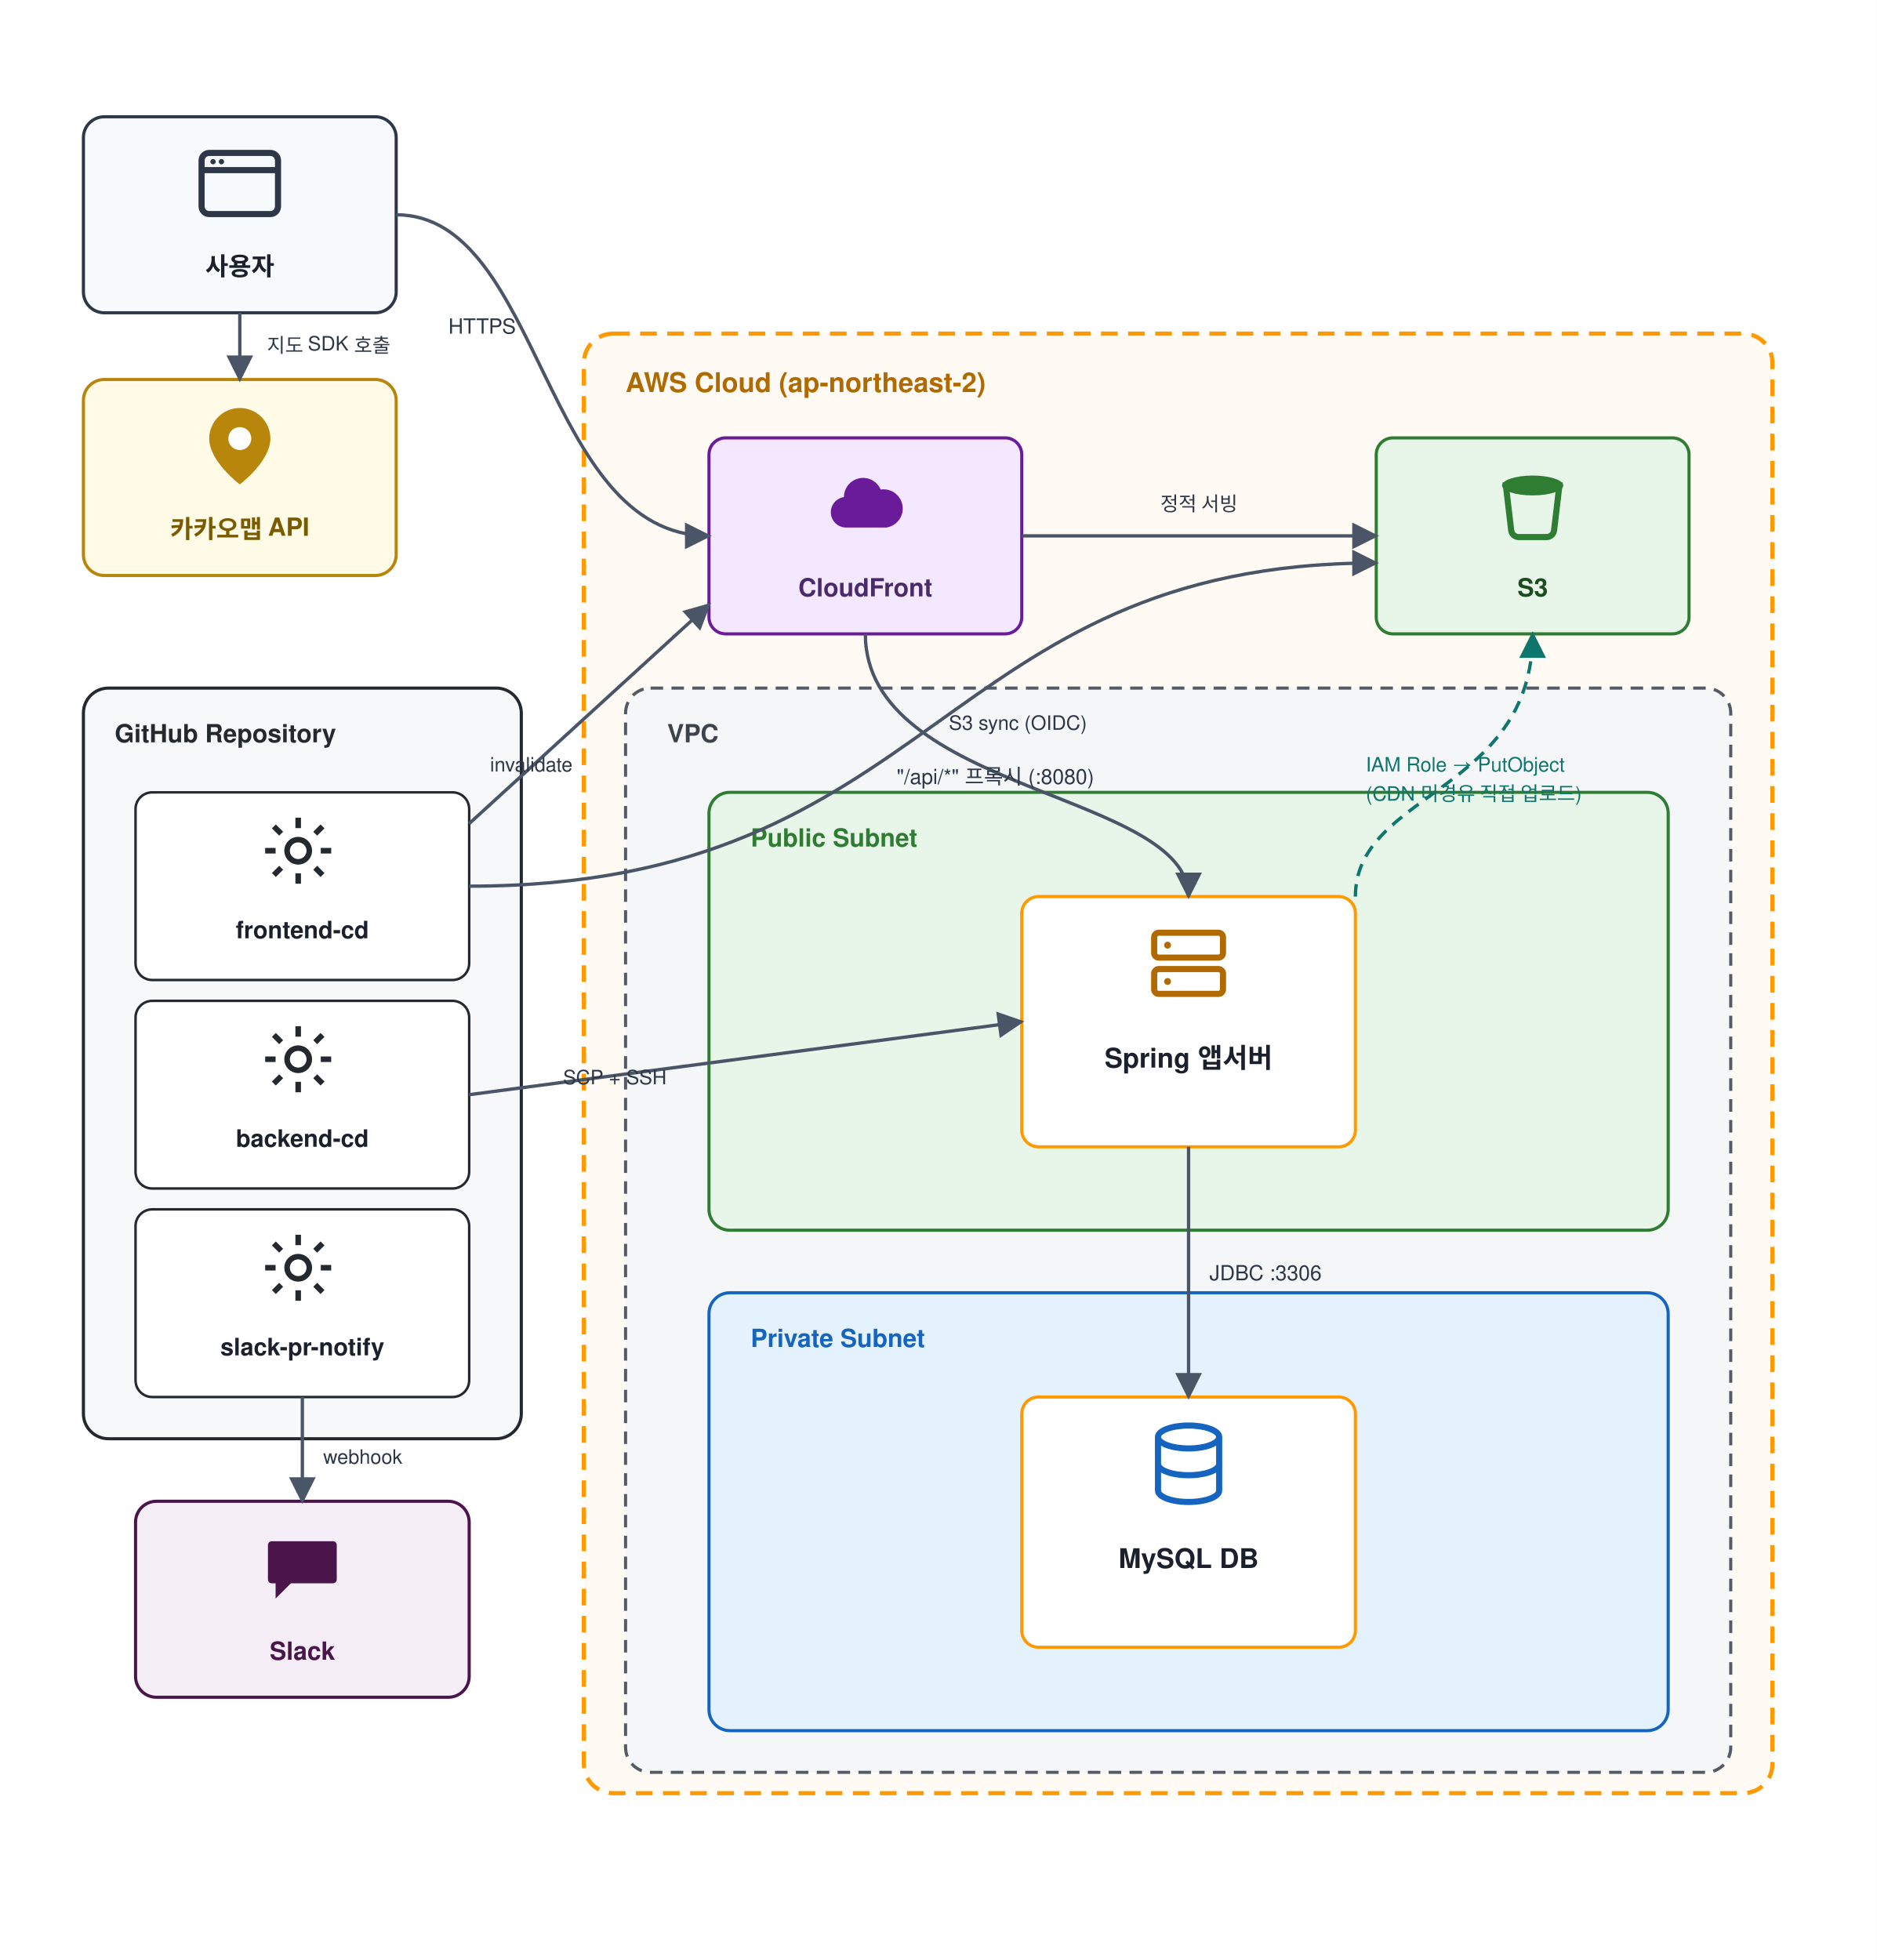
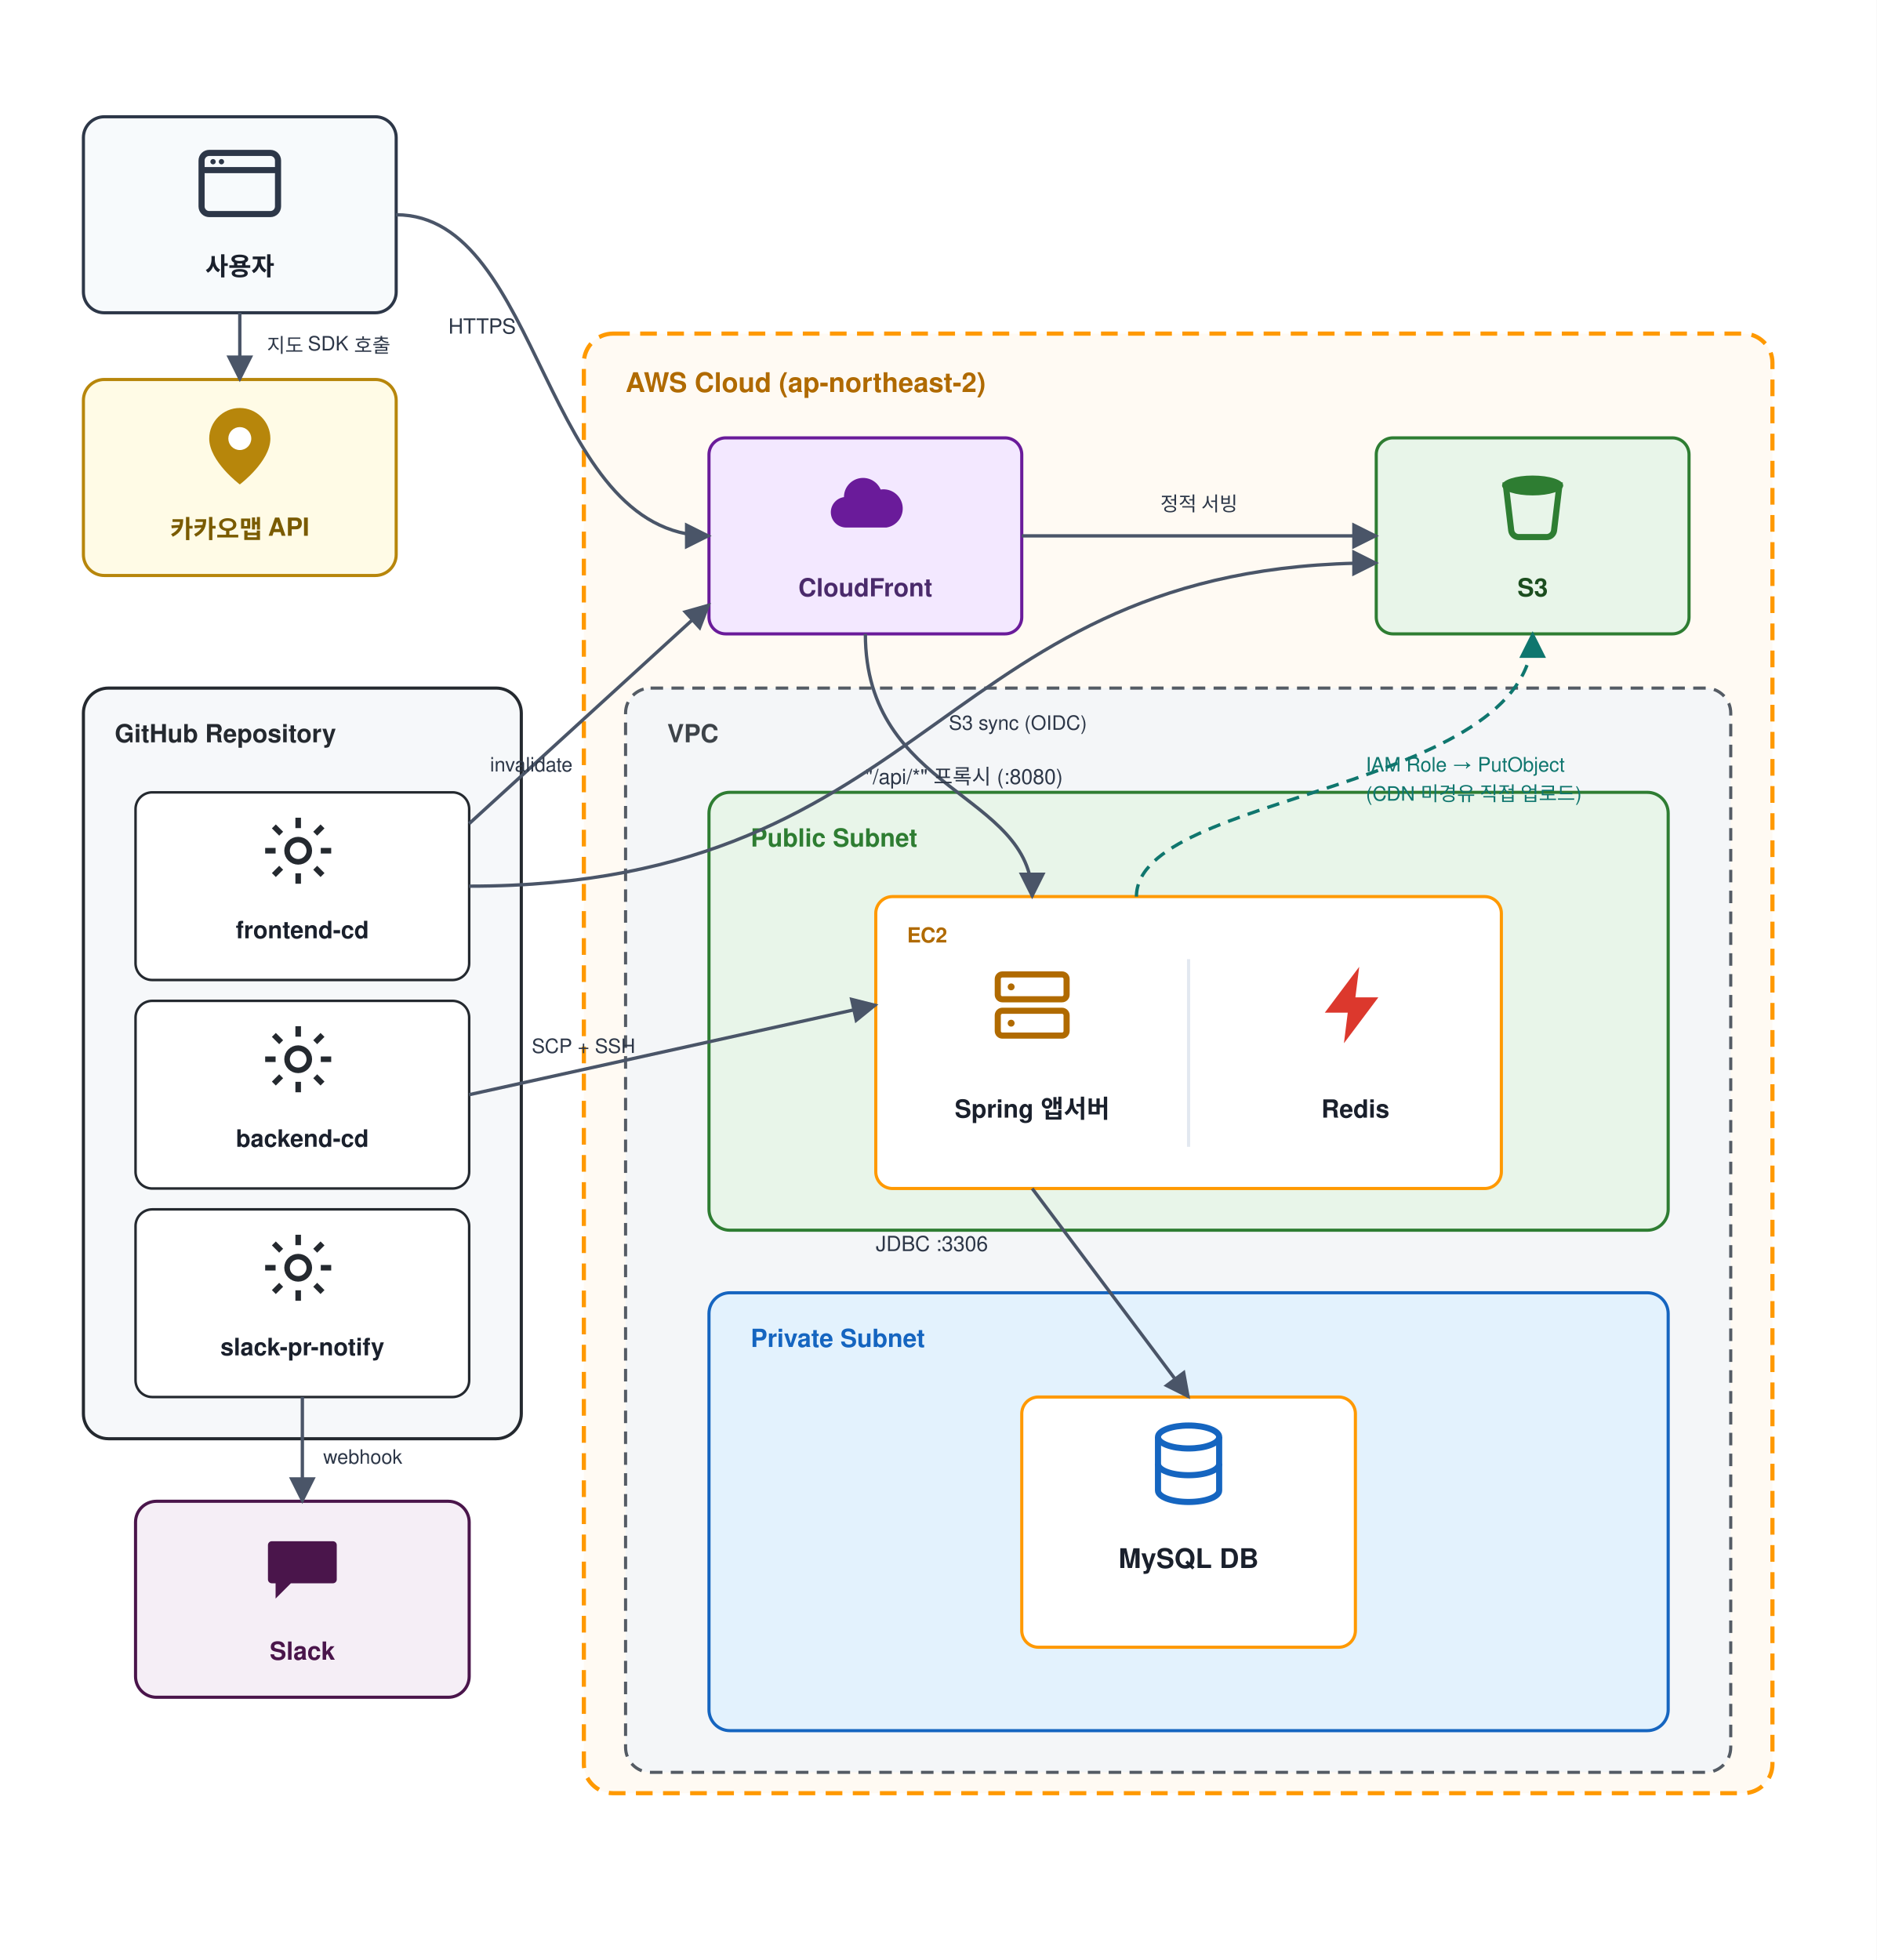
<svg xmlns="http://www.w3.org/2000/svg" viewBox="0 0 900 940" font-family="'Segoe UI', 'Pretendard', Helvetica, Arial, sans-serif">
  <defs>
    <marker id="arrow" viewBox="0 0 10 10" refX="9" refY="5" markerWidth="8" markerHeight="8" orient="auto-start-reverse">
      <path d="M0,0 L10,5 L0,10 z" fill="#4a5568" />
    </marker>
    <marker id="arrow-teal" viewBox="0 0 10 10" refX="9" refY="5" markerWidth="8" markerHeight="8" orient="auto-start-reverse">
      <path d="M0,0 L10,5 L0,10 z" fill="#0f766e" />
    </marker>
    <symbol id="icon-browser" viewBox="0 0 24 24">
      <rect x="2" y="4" width="20" height="16" rx="2" fill="none" stroke="currentColor" stroke-width="1.6" />
      <line x1="2" y1="8.5" x2="22" y2="8.5" stroke="currentColor" stroke-width="1.6" />
      <circle cx="5" cy="6.3" r="0.7" fill="currentColor" />
      <circle cx="7.2" cy="6.3" r="0.7" fill="currentColor" />
    </symbol>
    <symbol id="icon-pin" viewBox="0 0 24 24">
      <path d="M12 2C7.6 2 4 5.6 4 10c0 6 8 12 8 12s8-6 8-12c0-4.4-3.6-8-8-8z" fill="currentColor" />
      <circle cx="12" cy="10" r="3" fill="#ffffff" />
    </symbol>
    <symbol id="icon-cloud" viewBox="0 0 24 24">
      <path d="M7 18a4 4 0 0 1-.6-7.96A5 5 0 0 1 16 8.06 4.5 4.5 0 0 1 17.5 18H7z" fill="currentColor" />
    </symbol>
    <symbol id="icon-bucket" viewBox="0 0 24 24">
      <path d="M5 7h14l-1.4 11.8a2 2 0 0 1-2 1.7H8.4a2 2 0 0 1-2-1.7L5 7z" fill="none" stroke="currentColor" stroke-width="1.6" />
      <ellipse cx="12" cy="7" rx="8" ry="2.6" fill="currentColor" />
    </symbol>
    <symbol id="icon-server" viewBox="0 0 24 24">
      <rect x="3" y="4" width="18" height="6.5" rx="1.2" fill="none" stroke="currentColor" stroke-width="1.6" />
      <rect x="3" y="13.5" width="18" height="6.5" rx="1.2" fill="none" stroke="currentColor" stroke-width="1.6" />
      <circle cx="6.5" cy="7.25" r="0.9" fill="currentColor" />
      <circle cx="6.5" cy="16.75" r="0.9" fill="currentColor" />
    </symbol>
    <symbol id="icon-db" viewBox="0 0 24 24">
      <ellipse cx="12" cy="5" rx="8" ry="3" fill="none" stroke="currentColor" stroke-width="1.6" />
      <path d="M4 5v14c0 1.7 3.6 3 8 3s8-1.3 8-3V5" fill="none" stroke="currentColor" stroke-width="1.6" />
      <path d="M4 12c0 1.7 3.6 3 8 3s8-1.3 8-3" fill="none" stroke="currentColor" stroke-width="1.6" />
    </symbol>
    <symbol id="icon-git" viewBox="0 0 24 24">
      <circle cx="6" cy="6" r="2.1" fill="none" stroke="currentColor" stroke-width="1.6" />
      <circle cx="6" cy="18" r="2.1" fill="none" stroke="currentColor" stroke-width="1.6" />
      <circle cx="18" cy="12" r="2.1" fill="none" stroke="currentColor" stroke-width="1.6" />
      <path d="M6 8.1V15.9" fill="none" stroke="currentColor" stroke-width="1.6" />
      <path d="M8 6.4c4.2 0 4.2 5.6 8 5.6" fill="none" stroke="currentColor" stroke-width="1.6" />
    </symbol>
    <symbol id="icon-chat" viewBox="0 0 24 24">
      <path d="M4 5h16a1 1 0 0 1 1 1v9a1 1 0 0 1-1 1H9l-4 4v-4H4a1 1 0 0 1-1-1V6a1 1 0 0 1 1-1z" fill="currentColor" />
    </symbol>
    <symbol id="icon-gear" viewBox="0 0 24 24">
      <circle cx="12" cy="12" r="3.2" fill="none" stroke="currentColor" stroke-width="1.6" />
      <path d="M12 2.5v3M12 18.5v3M2.5 12h3M18.5 12h3M5 5l2.1 2.1M16.9 16.9L19 19M5 19l2.1-2.1M16.9 7.1L19 5" fill="none" stroke="currentColor" stroke-width="1.6" />
    </symbol>
+     <symbol id="icon-bolt" viewBox="0 0 24 24">
+       <path d="M13 2 4 14h6l-1 8 9-12h-6l1-8z" fill="currentColor" />
+     </symbol>
  </defs>
  <rect x="0" y="0" width="900" height="940" fill="#ffffff" />
  <rect x="40" y="56" width="150" height="94" rx="10" fill="#f7fafc" stroke="#2d3748" stroke-width="1.5" />
  <use href="#icon-browser" x="93" y="66" width="44" height="44" color="#2d3748" />
  <text x="115" y="132" text-anchor="middle" font-size="12" font-weight="700" fill="#1a202c">사용자</text>
  <rect x="40" y="182" width="150" height="94" rx="10" fill="#fffbe6" stroke="#b7860b" stroke-width="1.5" />
  <use href="#icon-pin" x="93" y="192" width="44" height="44" color="#b7860b" />
  <text x="115" y="258" text-anchor="middle" font-size="12" font-weight="700" fill="#7a5b00">카카오맵 API</text>
  <rect x="280" y="160" width="570" height="700" rx="14" fill="#fffaf3" stroke="#ff9900" stroke-width="2" stroke-dasharray="8,5" />
  <text x="300" y="188" font-size="13" font-weight="700" fill="#b06a00">AWS Cloud (ap-northeast-2)</text>
  <rect x="340" y="210" width="150" height="94" rx="8" fill="#f3e8ff" stroke="#6a1b9a" stroke-width="1.5" />
  <use href="#icon-cloud" x="393" y="220" width="44" height="44" color="#6a1b9a" />
  <text x="415" y="286" text-anchor="middle" font-size="12" font-weight="700" fill="#4a2a6b">CloudFront</text>
  <rect x="660" y="210" width="150" height="94" rx="8" fill="#e8f5e9" stroke="#2e7d32" stroke-width="1.5" />
  <use href="#icon-bucket" x="713" y="220" width="44" height="44" color="#2e7d32" />
  <text x="735" y="286" text-anchor="middle" font-size="12" font-weight="700" fill="#1b4d1e">S3</text>
  <rect x="300" y="330" width="530" height="520" rx="12" fill="#f4f6f8" stroke="#545b64" stroke-width="1.5" stroke-dasharray="6,4" />
  <text x="320" y="356" font-size="12" font-weight="700" fill="#3d4349">VPC</text>
  <rect x="340" y="380" width="460" height="210" rx="10" fill="#e8f5e9" stroke="#2e7d32" stroke-width="1.5" />
  <text x="360" y="406" font-size="12" font-weight="700" fill="#2e7d32">Public Subnet</text>
-   <rect x="490" y="430" width="160" height="120" rx="8" fill="#ffffff" stroke="#ff9900" stroke-width="1.5" />
-   <use href="#icon-server" x="548" y="440" width="44" height="44" color="#b06a00" />
-   <text x="570" y="512" text-anchor="middle" font-size="13" font-weight="700" fill="#1a202c">Spring 앱서버</text>
+   <rect x="420" y="430" width="300" height="140" rx="8" fill="#ffffff" stroke="#ff9900" stroke-width="1.5" />
+   <text x="435" y="452" font-size="10" font-weight="700" fill="#b06a00">EC2</text>
+   <line x1="570" y1="460" x2="570" y2="550" stroke="#e2e8f0" stroke-width="1.5" />
+   <use href="#icon-server" x="473" y="460" width="44" height="44" color="#b06a00" />
+   <text x="495" y="536" text-anchor="middle" font-size="12" font-weight="700" fill="#1a202c">Spring 앱서버</text>
+   <use href="#icon-bolt" x="628" y="460" width="44" height="44" color="#dc382d" />
+   <text x="650" y="536" text-anchor="middle" font-size="12" font-weight="700" fill="#1a202c">Redis</text>
  <rect x="340" y="620" width="460" height="210" rx="10" fill="#e3f2fd" stroke="#1565c0" stroke-width="1.5" />
  <text x="360" y="646" font-size="12" font-weight="700" fill="#1565c0">Private Subnet</text>
  <rect x="490" y="670" width="160" height="120" rx="8" fill="#ffffff" stroke="#ff9900" stroke-width="1.5" />
  <use href="#icon-db" x="548" y="680" width="44" height="44" color="#1565c0" />
  <text x="570" y="752" text-anchor="middle" font-size="13" font-weight="700" fill="#1a202c">MySQL DB</text>
  <rect x="40" y="330" width="210" height="360" rx="12" fill="#f6f8fa" stroke="#24292f" stroke-width="1.5" />
  <text x="55" y="356" font-size="12" font-weight="700" fill="#24292f">GitHub Repository</text>
  <rect x="65" y="380" width="160" height="90" rx="8" fill="#ffffff" stroke="#24292f" stroke-width="1.2" />
  <use href="#icon-gear" x="123" y="388" width="40" height="40" color="#24292f" />
  <text x="145" y="450" text-anchor="middle" font-size="11.5" font-weight="700" fill="#1a202c">frontend-cd</text>
  <rect x="65" y="480" width="160" height="90" rx="8" fill="#ffffff" stroke="#24292f" stroke-width="1.2" />
  <use href="#icon-gear" x="123" y="488" width="40" height="40" color="#24292f" />
  <text x="145" y="550" text-anchor="middle" font-size="11.5" font-weight="700" fill="#1a202c">backend-cd</text>
  <rect x="65" y="580" width="160" height="90" rx="8" fill="#ffffff" stroke="#24292f" stroke-width="1.2" />
  <use href="#icon-gear" x="123" y="588" width="40" height="40" color="#24292f" />
  <text x="145" y="650" text-anchor="middle" font-size="11.5" font-weight="700" fill="#1a202c">slack-pr-notify</text>
  <rect x="65" y="720" width="160" height="94" rx="10" fill="#f5eef6" stroke="#4a154b" stroke-width="1.5" />
  <use href="#icon-chat" x="123" y="730" width="44" height="44" color="#4a154b" />
  <text x="145" y="796" text-anchor="middle" font-size="12" font-weight="700" fill="#4a154b">Slack</text>
  <path d="M190,103 C 260,103 260,257 340,257" fill="none" stroke="#4a5568" stroke-width="1.6" marker-end="url(#arrow)" />
  <text x="215" y="160" font-size="10" fill="#2d3748">HTTPS</text>
  <path d="M115,150 L 115,182" fill="none" stroke="#4a5568" stroke-width="1.6" marker-end="url(#arrow)" />
  <text x="128" y="169" font-size="9.5" fill="#2d3748">지도 SDK 호출</text>
  <path d="M490,257 L 660,257" fill="none" stroke="#4a5568" stroke-width="1.6" marker-end="url(#arrow)" />
  <text x="575" y="245" text-anchor="middle" font-size="9.5" fill="#2d3748">정적 서빙</text>
-   <path d="M415,304 C 415,380 570,380 570,430" fill="none" stroke="#4a5568" stroke-width="1.6" marker-end="url(#arrow)" />
-   <text x="430" y="376" font-size="10" fill="#2d3748">"/api/*" 프록시 (:8080)</text>
-   <path d="M570,550 L 570,670" fill="none" stroke="#4a5568" stroke-width="1.6" marker-end="url(#arrow)" />
-   <text x="580" y="614" font-size="10" fill="#2d3748">JDBC :3306</text>
-   <path d="M650,430 C 650,380 735,380 735,304" fill="none" stroke="#0f766e" stroke-width="1.6" stroke-dasharray="6,4" marker-end="url(#arrow-teal)" />
+   <path d="M415,304 C 415,380 495,380 495,430" fill="none" stroke="#4a5568" stroke-width="1.6" marker-end="url(#arrow)" />
+   <text x="415" y="376" font-size="10" fill="#2d3748">"/api/*" 프록시 (:8080)</text>
+   <path d="M495,570 L 570,670" fill="none" stroke="#4a5568" stroke-width="1.6" marker-end="url(#arrow)" />
+   <text x="420" y="600" font-size="10" fill="#2d3748">JDBC :3306</text>
+   <path d="M545,430 C 545,380 735,380 735,304" fill="none" stroke="#0f766e" stroke-width="1.6" stroke-dasharray="6,4" marker-end="url(#arrow-teal)" />
  <text x="655" y="370" font-size="9.5" fill="#0f766e">IAM Role → PutObject</text>
  <text x="655" y="384" font-size="9.5" fill="#0f766e">(CDN 미경유 직접 업로드)</text>
  <path d="M225,425 C 450,425 450,270 660,270" fill="none" stroke="#4a5568" stroke-width="1.6" marker-end="url(#arrow)" />
  <text x="455" y="350" font-size="9.5" fill="#2d3748">S3 sync (OIDC)</text>
  <path d="M225,395 L 340,290" fill="none" stroke="#4a5568" stroke-width="1.6" marker-end="url(#arrow)" />
  <text x="235" y="370" font-size="9.5" fill="#2d3748">invalidate</text>
-   <path d="M225,525 L 490,490" fill="none" stroke="#4a5568" stroke-width="1.6" marker-end="url(#arrow)" />
-   <text x="270" y="520" font-size="9.5" fill="#2d3748">SCP + SSH</text>
+   <path d="M225,525 L 420,482" fill="none" stroke="#4a5568" stroke-width="1.6" marker-end="url(#arrow)" />
+   <text x="255" y="505" font-size="9.5" fill="#2d3748">SCP + SSH</text>
  <path d="M145,670 L 145,720" fill="none" stroke="#4a5568" stroke-width="1.6" marker-end="url(#arrow)" />
  <text x="155" y="702" font-size="9.5" fill="#2d3748">webhook</text>
</svg>
